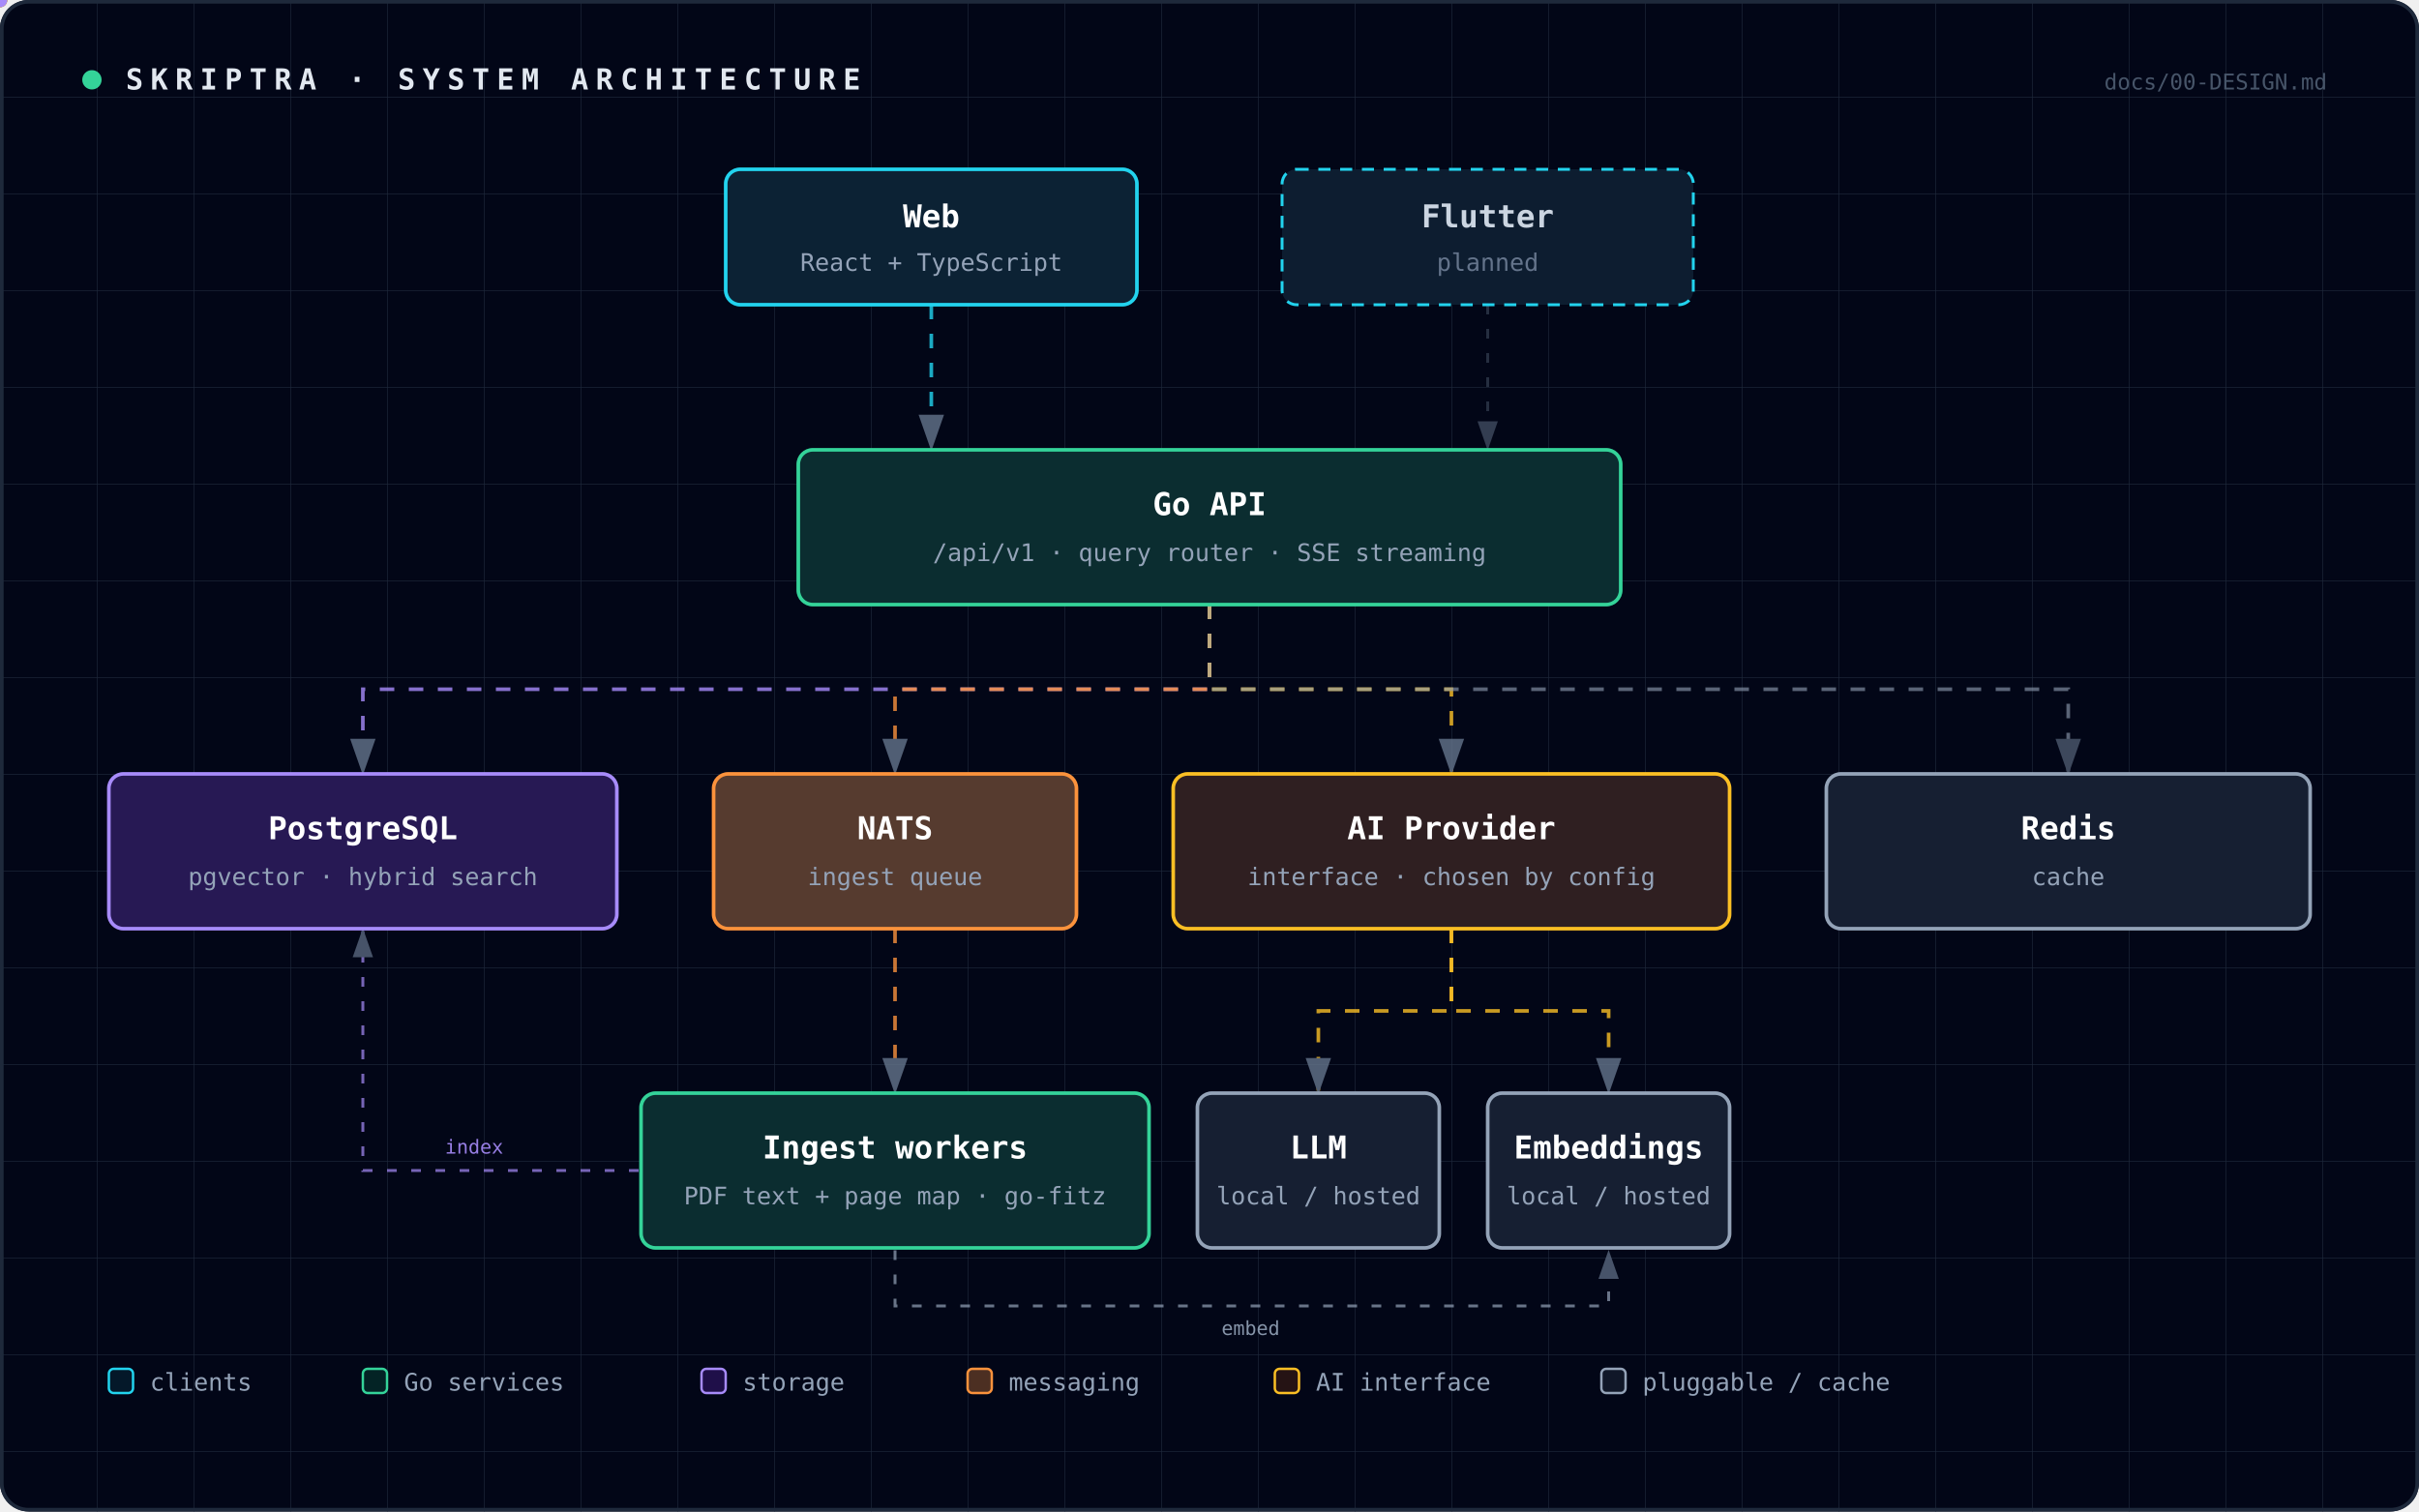
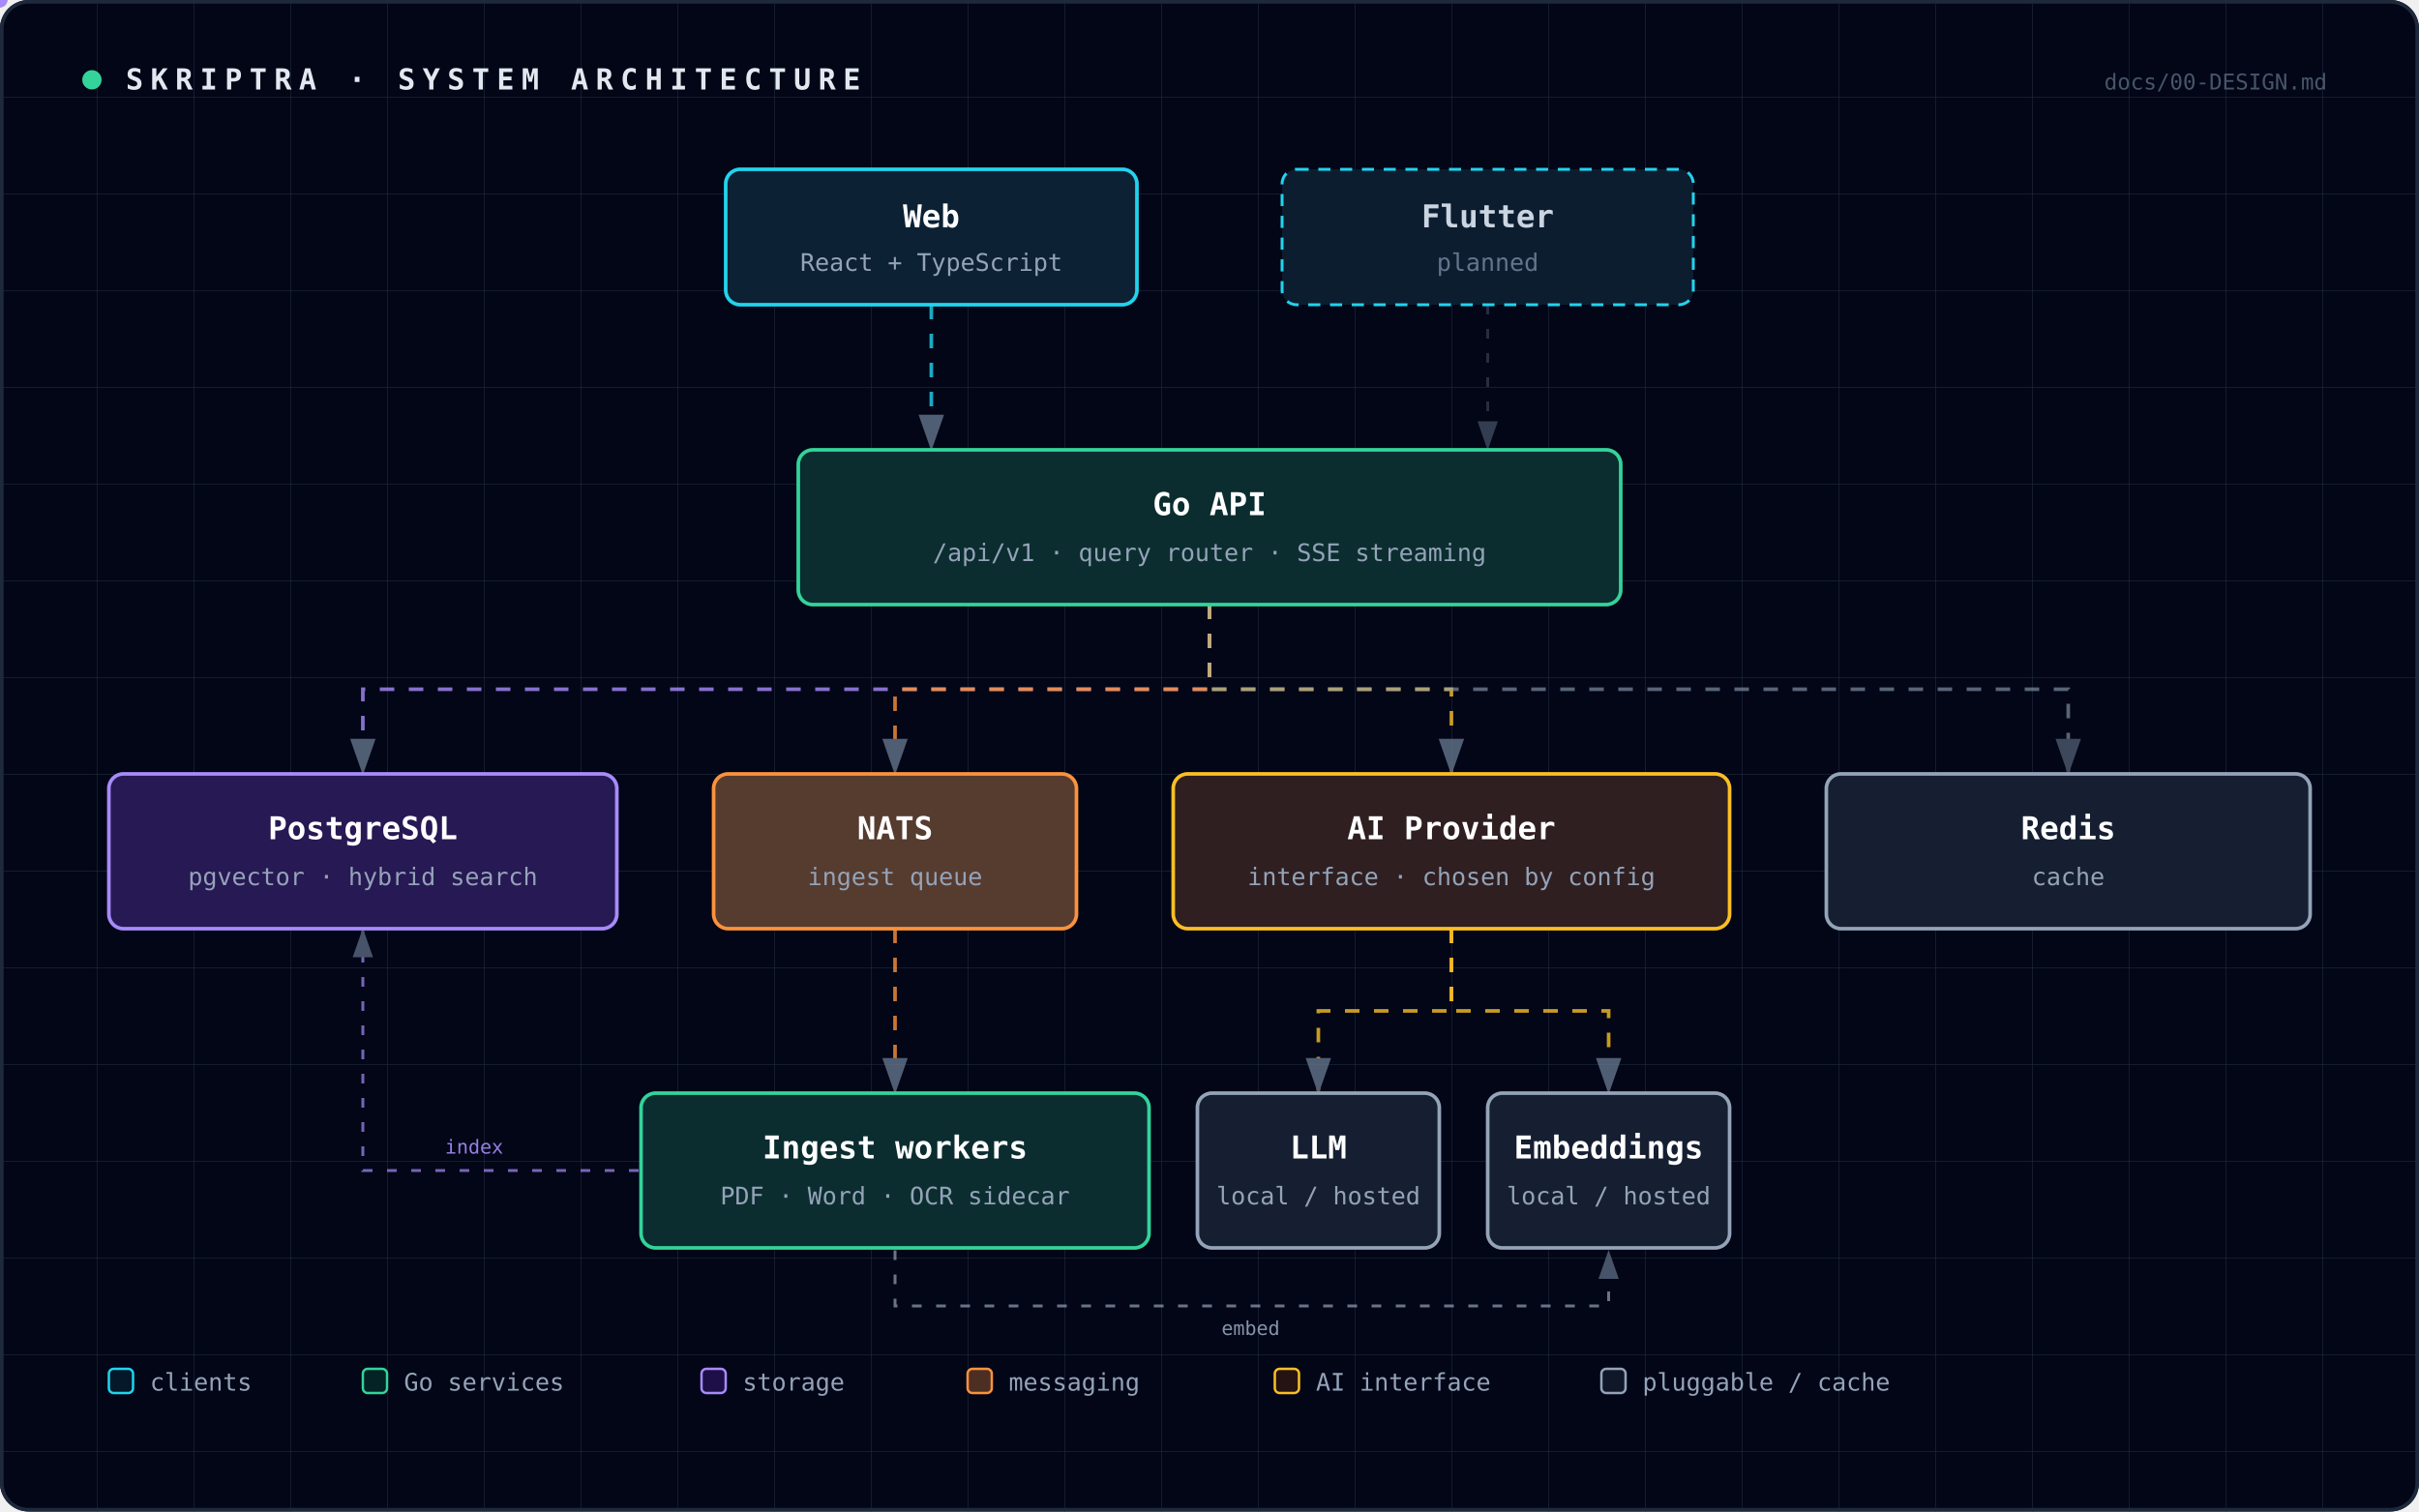
<svg xmlns="http://www.w3.org/2000/svg" viewBox="0 0 1000 625" font-family="ui-monospace, 'Cascadia Code', 'SF Mono', Menlo, Consolas, monospace">
  <style>
    .flow { stroke-dasharray: 6 6; animation: dash 1.1s linear infinite; }
    .flow-slow { stroke-dasharray: 4 6; animation: dash 2.2s linear infinite; }
    @keyframes dash { to { stroke-dashoffset: -12; } }
    .pulse { animation: pulse 2s ease-in-out infinite; }
    @keyframes pulse { 0%, 100% { opacity: 1; } 50% { opacity: .3; } }
    .dim { animation: dim 3s ease-in-out infinite; }
    @keyframes dim { 0%, 100% { opacity: .55; } 50% { opacity: 1; } }
  </style>
  <defs>
    <pattern id="grid" width="40" height="40" patternUnits="userSpaceOnUse">
      <path d="M 40 0 L 0 0 0 40" fill="none" stroke="#1e293b" stroke-width="0.5" />
    </pattern>
    <marker id="arrow" markerWidth="10" markerHeight="7" refX="9" refY="3.5" orient="auto">
      <polygon points="0 0, 10 3.5, 0 7" fill="#64748b" />
    </marker>
  </defs>
  <rect x="0" y="0" width="1000" height="625" rx="12" fill="#020617" />
  <rect x="0" y="0" width="1000" height="625" rx="12" fill="url(#grid)" />
  <rect x="0.75" y="0.75" width="998.5" height="623.5" rx="11" fill="none" stroke="#1e293b" stroke-width="1.5" />
  <circle cx="38" cy="33" r="4" fill="#34d399" class="pulse" />
  <text x="52" y="37" fill="#e2e8f0" font-size="12" font-weight="700" letter-spacing="3">SKRIPTRA · SYSTEM ARCHITECTURE</text>
  <text x="962" y="37" fill="#475569" font-size="9" text-anchor="end">docs/00-DESIGN.md</text>
  <path d="M385,126 L385,185" fill="none" stroke="#22d3ee" stroke-width="1.5" class="flow" marker-end="url(#arrow)" opacity=".8" />
  <path d="M615,126 L615,185" fill="none" stroke="#475569" stroke-width="1.2" class="flow-slow" marker-end="url(#arrow)" opacity=".5" />
  <path d="M500,250 L500,285 L150,285 L150,319" fill="none" stroke="#a78bfa" stroke-width="1.5" class="flow" marker-end="url(#arrow)" opacity=".8" />
  <path d="M500,250 L500,285 L370,285 L370,319" fill="none" stroke="#fb923c" stroke-width="1.5" class="flow" marker-end="url(#arrow)" opacity=".8" />
  <path d="M500,250 L500,285 L600,285 L600,319" fill="none" stroke="#fbbf24" stroke-width="1.5" class="flow" marker-end="url(#arrow)" opacity=".8" />
  <path d="M500,250 L500,285 L855,285 L855,319" fill="none" stroke="#94a3b8" stroke-width="1.5" class="flow" marker-end="url(#arrow)" opacity=".6" />
  <path d="M370,384 L370,451" fill="none" stroke="#fb923c" stroke-width="1.5" class="flow" marker-end="url(#arrow)" opacity=".8" />
  <path d="M600,384 L600,418 L545,418 L545,451" fill="none" stroke="#fbbf24" stroke-width="1.5" class="flow" marker-end="url(#arrow)" opacity=".8" />
  <path d="M600,384 L600,418 L665,418 L665,451" fill="none" stroke="#fbbf24" stroke-width="1.5" class="flow" marker-end="url(#arrow)" opacity=".8" />
  <path d="M264,484 L150,484 L150,385" fill="none" stroke="#a78bfa" stroke-width="1.2" class="flow-slow" marker-end="url(#arrow)" opacity=".7" />
  <path d="M370,517 L370,540 L665,540 L665,518" fill="none" stroke="#94a3b8" stroke-width="1.2" class="flow-slow" marker-end="url(#arrow)" opacity=".7" />
  <text x="196" y="477" fill="#a78bfa" font-size="8" text-anchor="middle" opacity=".9">index</text>
  <text x="517" y="552" fill="#94a3b8" font-size="8" text-anchor="middle" opacity=".9">embed</text>
  <circle r="3" fill="#22d3ee">
    <animateMotion dur="2.4s" repeatCount="indefinite" path="M385,126 L385,183" />
  </circle>
  <circle r="3" fill="#a78bfa">
    <animateMotion dur="3.2s" repeatCount="indefinite" path="M500,250 L500,285 L150,285 L150,317" />
  </circle>
  <circle r="3" fill="#fbbf24">
    <animateMotion dur="2.6s" begin="0.8s" repeatCount="indefinite" path="M500,250 L500,285 L600,285 L600,317" />
  </circle>
  <circle r="3" fill="#fb923c">
    <animateMotion dur="2s" begin="0.4s" repeatCount="indefinite" path="M370,384 L370,449" />
  </circle>
  <circle r="3" fill="#a78bfa">
    <animateMotion dur="3s" begin="1.2s" repeatCount="indefinite" path="M264,484 L150,484 L150,387" />
  </circle>
  <rect x="300" y="70" width="170" height="56" rx="6" fill="#0f172a" />
  <rect x="300" y="70" width="170" height="56" rx="6" fill="rgba(8,51,68,0.4)" stroke="#22d3ee" stroke-width="1.5" />
  <text x="385" y="94" fill="white" font-size="13" font-weight="600" text-anchor="middle">Web</text>
  <text x="385" y="112" fill="#94a3b8" font-size="10" text-anchor="middle">React + TypeScript</text>
  <rect x="530" y="70" width="170" height="56" rx="6" fill="#0f172a" />
  <g class="dim">
    <rect x="530" y="70" width="170" height="56" rx="6" fill="rgba(8,51,68,0.25)" stroke="#22d3ee" stroke-width="1.2" stroke-dasharray="5,4" />
    <text x="615" y="94" fill="#cbd5e1" font-size="13" font-weight="600" text-anchor="middle">Flutter</text>
    <text x="615" y="112" fill="#64748b" font-size="10" text-anchor="middle">planned</text>
  </g>
  <rect x="330" y="186" width="340" height="64" rx="6" fill="#0f172a" />
  <rect x="330" y="186" width="340" height="64" rx="6" fill="rgba(6,78,59,0.4)" stroke="#34d399" stroke-width="1.5" />
  <text x="500" y="213" fill="white" font-size="13" font-weight="600" text-anchor="middle">Go API</text>
  <text x="500" y="232" fill="#94a3b8" font-size="10" text-anchor="middle">/api/v1 · query router · SSE streaming</text>
  <rect x="45" y="320" width="210" height="64" rx="6" fill="#0f172a" />
  <rect x="45" y="320" width="210" height="64" rx="6" fill="rgba(76,29,149,0.4)" stroke="#a78bfa" stroke-width="1.5" />
  <text x="150" y="347" fill="white" font-size="13" font-weight="600" text-anchor="middle">PostgreSQL</text>
  <text x="150" y="366" fill="#94a3b8" font-size="10" text-anchor="middle">pgvector · hybrid search</text>
  <rect x="295" y="320" width="150" height="64" rx="6" fill="#0f172a" />
  <rect x="295" y="320" width="150" height="64" rx="6" fill="rgba(251,146,60,0.3)" stroke="#fb923c" stroke-width="1.5" />
  <text x="370" y="347" fill="white" font-size="13" font-weight="600" text-anchor="middle">NATS</text>
  <text x="370" y="366" fill="#94a3b8" font-size="10" text-anchor="middle">ingest queue</text>
  <rect x="485" y="320" width="230" height="64" rx="6" fill="#0f172a" />
  <rect x="485" y="320" width="230" height="64" rx="6" fill="rgba(120,53,15,0.3)" stroke="#fbbf24" stroke-width="1.5" />
  <text x="600" y="347" fill="white" font-size="13" font-weight="600" text-anchor="middle">AI Provider</text>
  <text x="600" y="366" fill="#94a3b8" font-size="10" text-anchor="middle">interface · chosen by config</text>
  <rect x="755" y="320" width="200" height="64" rx="6" fill="#0f172a" />
  <rect x="755" y="320" width="200" height="64" rx="6" fill="rgba(30,41,59,0.5)" stroke="#94a3b8" stroke-width="1.5" />
  <text x="855" y="347" fill="white" font-size="13" font-weight="600" text-anchor="middle">Redis</text>
  <text x="855" y="366" fill="#94a3b8" font-size="10" text-anchor="middle">cache</text>
  <rect x="265" y="452" width="210" height="64" rx="6" fill="#0f172a" />
  <rect x="265" y="452" width="210" height="64" rx="6" fill="rgba(6,78,59,0.4)" stroke="#34d399" stroke-width="1.5" />
  <text x="370" y="479" fill="white" font-size="13" font-weight="600" text-anchor="middle">Ingest workers</text>
-   <text x="370" y="498" fill="#94a3b8" font-size="10" text-anchor="middle">PDF text + page map · go-fitz</text>
+   <text x="370" y="498" fill="#94a3b8" font-size="10" text-anchor="middle">PDF · Word · OCR sidecar</text>
  <rect x="495" y="452" width="100" height="64" rx="6" fill="#0f172a" />
  <rect x="495" y="452" width="100" height="64" rx="6" fill="rgba(30,41,59,0.5)" stroke="#94a3b8" stroke-width="1.5" />
  <text x="545" y="479" fill="white" font-size="13" font-weight="600" text-anchor="middle">LLM</text>
  <text x="545" y="498" fill="#94a3b8" font-size="10" text-anchor="middle">local / hosted</text>
  <rect x="615" y="452" width="100" height="64" rx="6" fill="#0f172a" />
  <rect x="615" y="452" width="100" height="64" rx="6" fill="rgba(30,41,59,0.5)" stroke="#94a3b8" stroke-width="1.5" />
  <text x="665" y="479" fill="white" font-size="13" font-weight="600" text-anchor="middle">Embeddings</text>
  <text x="665" y="498" fill="#94a3b8" font-size="10" text-anchor="middle">local / hosted</text>
  <g font-size="10">
    <rect x="45" y="566" width="10" height="10" rx="2" fill="rgba(8,51,68,0.4)" stroke="#22d3ee" />
    <text x="62" y="575" fill="#94a3b8">clients</text>
    <rect x="150" y="566" width="10" height="10" rx="2" fill="rgba(6,78,59,0.4)" stroke="#34d399" />
    <text x="167" y="575" fill="#94a3b8">Go services</text>
    <rect x="290" y="566" width="10" height="10" rx="2" fill="rgba(76,29,149,0.4)" stroke="#a78bfa" />
    <text x="307" y="575" fill="#94a3b8">storage</text>
    <rect x="400" y="566" width="10" height="10" rx="2" fill="rgba(251,146,60,0.3)" stroke="#fb923c" />
    <text x="417" y="575" fill="#94a3b8">messaging</text>
    <rect x="527" y="566" width="10" height="10" rx="2" fill="rgba(120,53,15,0.3)" stroke="#fbbf24" />
    <text x="544" y="575" fill="#94a3b8">AI interface</text>
    <rect x="662" y="566" width="10" height="10" rx="2" fill="rgba(30,41,59,0.5)" stroke="#94a3b8" />
    <text x="679" y="575" fill="#94a3b8">pluggable / cache</text>
  </g>
</svg>
